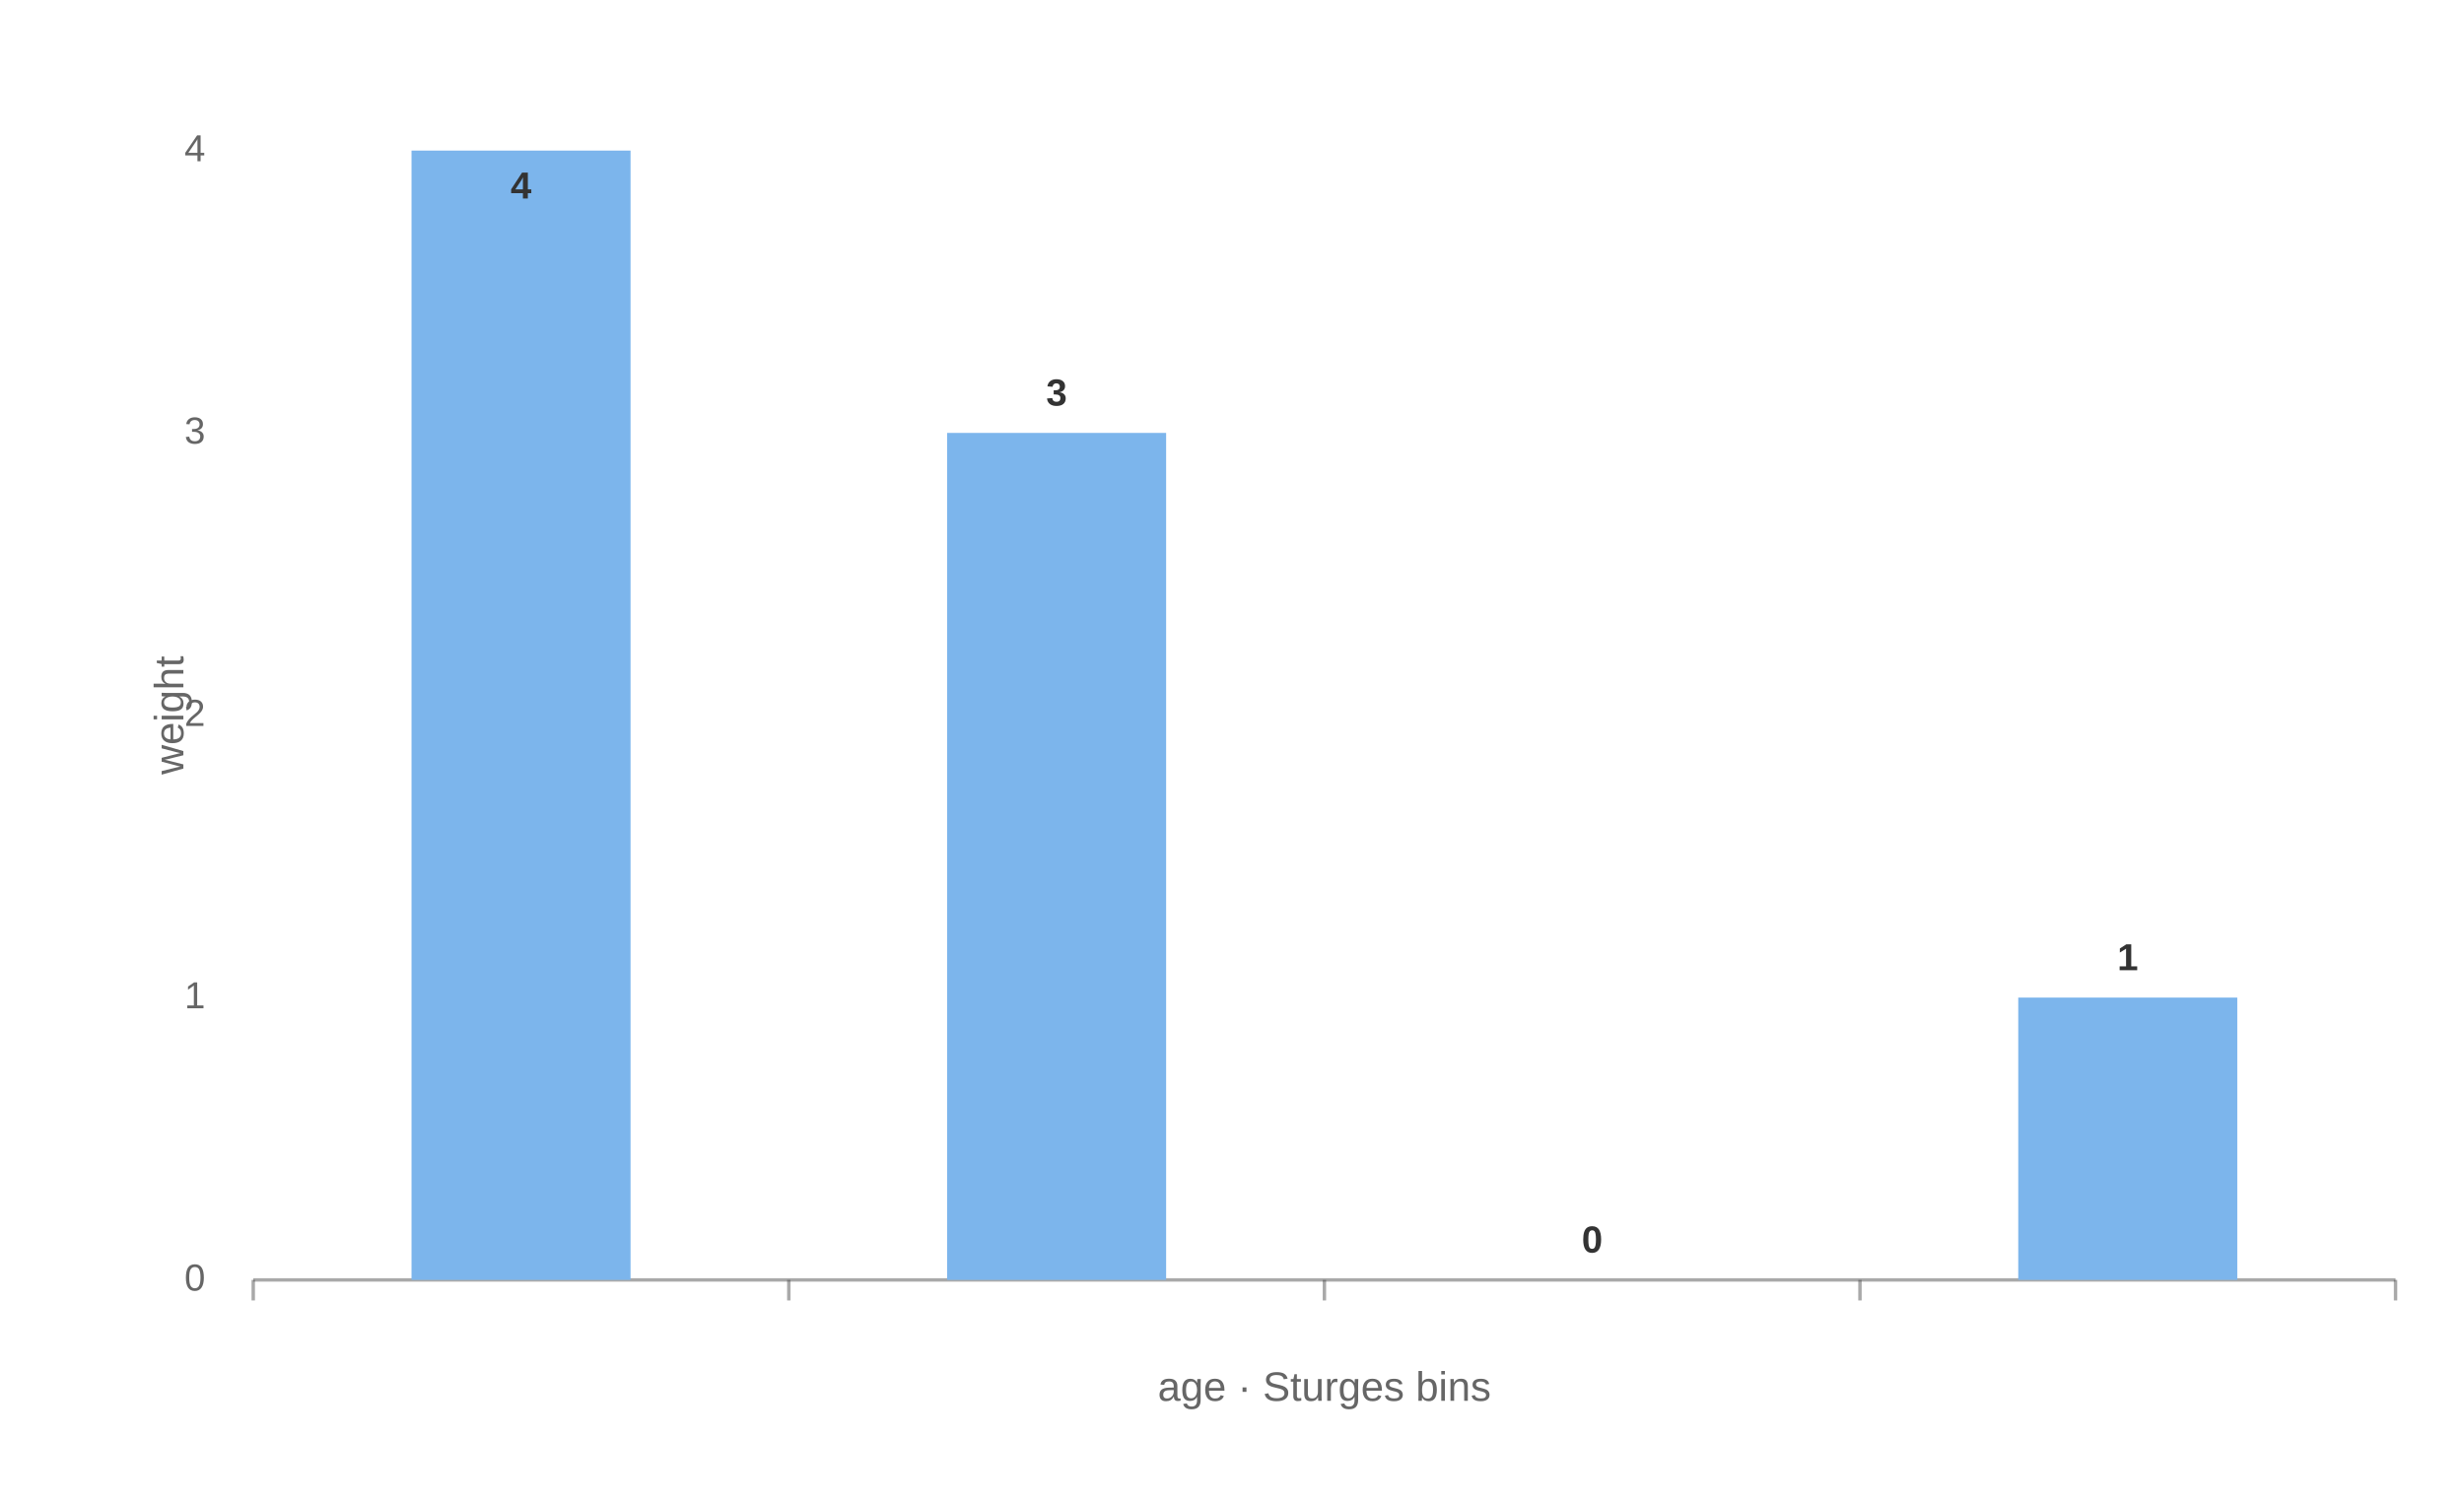
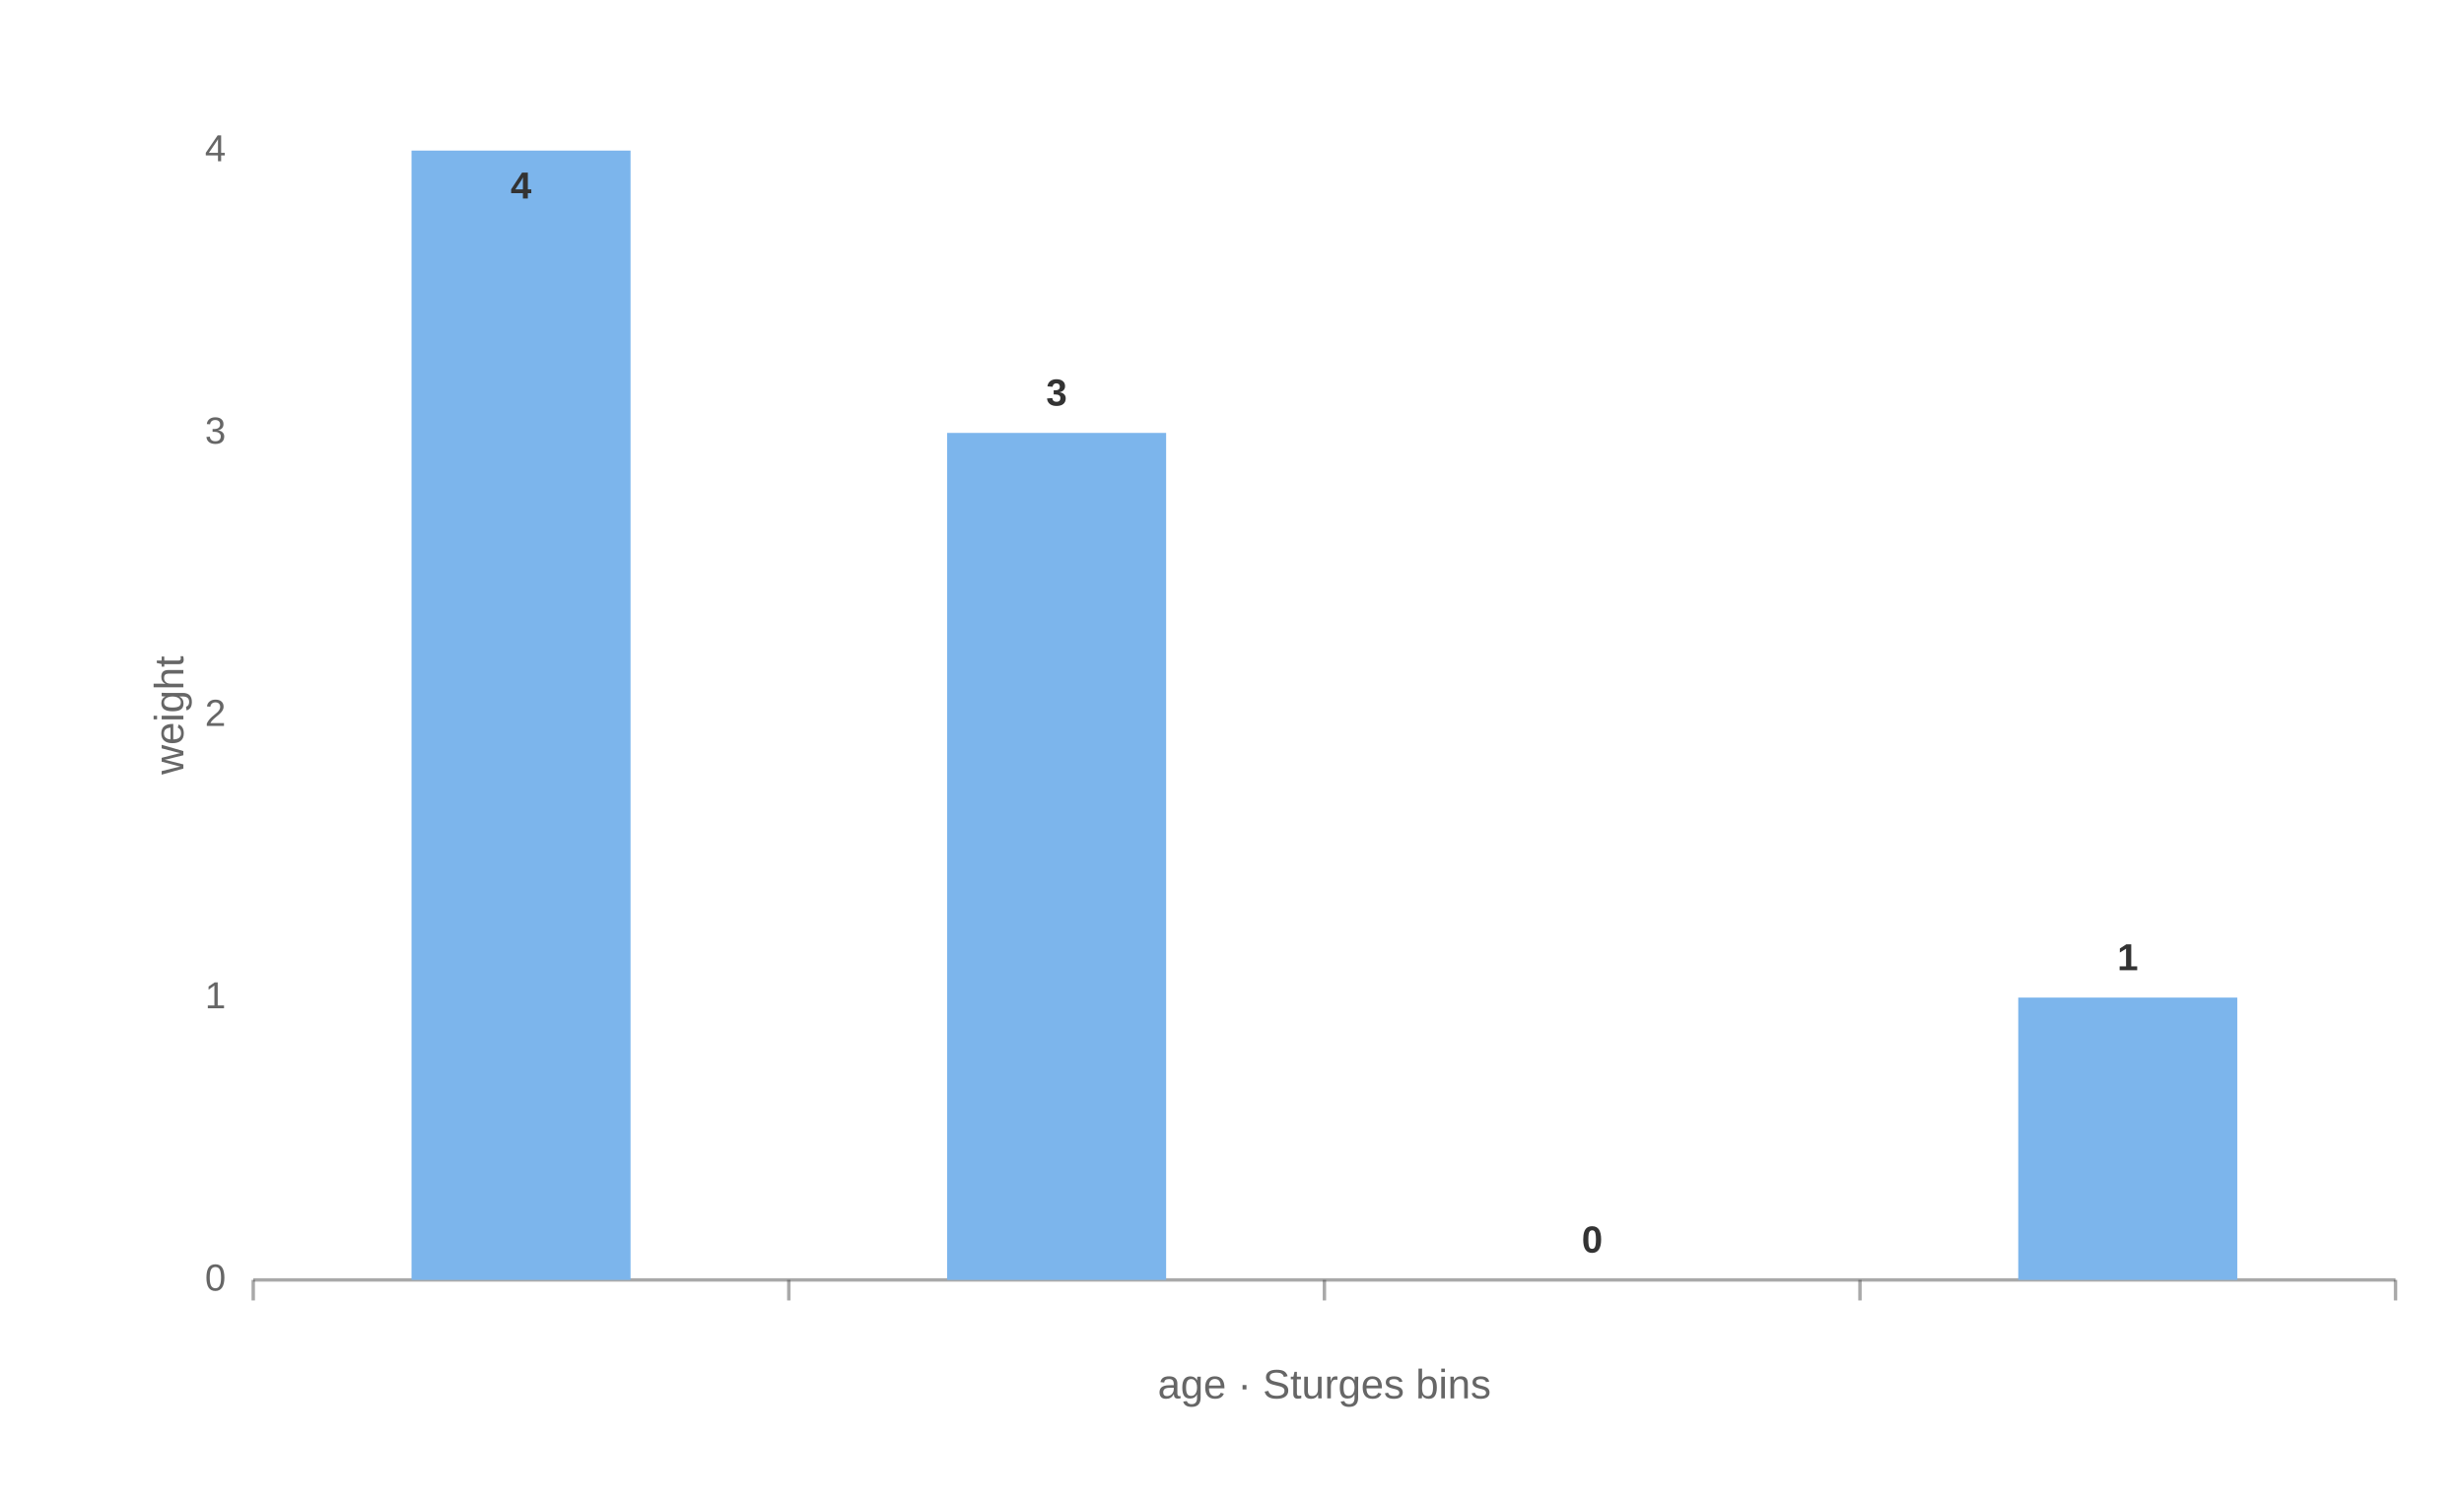
<svg xmlns="http://www.w3.org/2000/svg" width="720" height="440" viewBox="0 0 720 440" role="img" aria-label="hist chart: Mid-20s carry most of the weight mass, 5 rows" aria-labelledby="mv-d02a616b263150ff-title" aria-describedby="mv-d02a616b263150ff-desc" data-markvis="2" data-chart-type="hist" data-id="mv-d02a616b263150ff" font-family="&quot;Lucida Grande&quot;, &quot;Lucida Sans Unicode&quot;, Arial, Helvetica, sans-serif" font-size="12">
  <text x="360" y="26" text-anchor="middle" font-size="18" font-weight="400" fill="#333333" />
  <path d="M74 374 L700 374" fill="none" stroke="#333333" stroke-opacity="0.42" stroke-width="1" />
  <path d="M74 374 L74 380 M230.5 374 L230.5 380 M387 374 L387 380 M543.5 374 L543.5 380 M700 374 L700 380" fill="none" stroke="#333333" stroke-opacity="0.42" stroke-width="1" data-axis-ticks="1" />
  <g fill="#666666" font-size="11" font-weight="400">
-     <text x="60" y="374" text-anchor="end" dominant-baseline="middle">0</text>
-     <text x="60" y="291.5" text-anchor="end" dominant-baseline="middle">1</text>
-     <text x="60" y="209" text-anchor="end" dominant-baseline="middle">2</text>
-     <text x="60" y="126.5" text-anchor="end" dominant-baseline="middle">3</text>
-     <text x="60" y="44" text-anchor="end" dominant-baseline="middle">4</text>
+     <text x="66" y="374" text-anchor="end" dominant-baseline="middle">0</text>
+     <text x="66" y="291.5" text-anchor="end" dominant-baseline="middle">1</text>
+     <text x="66" y="209" text-anchor="end" dominant-baseline="middle">2</text>
+     <text x="66" y="126.5" text-anchor="end" dominant-baseline="middle">3</text>
+     <text x="66" y="44" text-anchor="end" dominant-baseline="middle">4</text>
    <text x="74" y="391" text-anchor="middle" font-size="11" data-full-label="22" />
    <text x="230.5" y="391" text-anchor="middle" font-size="11" data-full-label="27" />
    <text x="387" y="391" text-anchor="middle" font-size="11" data-full-label="31" />
    <text x="543.5" y="391" text-anchor="middle" font-size="11" data-full-label="36" />
    <text x="700" y="391" text-anchor="middle" font-size="11" data-full-label="40" />
  </g>
  <g fill="#666666" font-size="12" font-weight="400" data-axis-titles="1">
    <text x="50.18" y="209" text-anchor="middle" dominant-baseline="middle" transform="rotate(-90 50.18 209)" data-axis="y">weight</text>
-     <text x="387" y="401" text-anchor="middle" dominant-baseline="hanging" data-axis="x">age · Sturges bins</text>
+     <text x="387" y="400.3" text-anchor="middle" dominant-baseline="hanging" data-axis="x">age · Sturges bins</text>
  </g>
  <g>
    <path d="M120.25 374 L184.25 374 L184.25 44 L120.25 44 Z" fill="#7cb5ec" data-bin-left="22" data-bin-right="26.5" data-weight="4" data-count="3" />
    <path d="M276.75 374 L340.75 374 L340.75 126.5 L276.75 126.5 Z" fill="#7cb5ec" data-bin-left="26.5" data-bin-right="31" data-weight="3" data-count="1" />
    <path d="M433.25 374 L497.25 374 L497.25 374 L433.25 374 Z" fill="#7cb5ec" data-bin-left="31" data-bin-right="35.5" data-weight="0" data-count="0" />
    <path d="M589.75 374 L653.75 374 L653.75 291.5 L589.75 291.5 Z" fill="#7cb5ec" data-bin-left="35.5" data-bin-right="40" data-weight="1" data-count="1" />
  </g>
  <g>
    <text x="152.25" y="58" text-anchor="middle" font-size="11" font-weight="700" fill="#333333" data-value-label="22–26.5">4</text>
    <text x="308.75" y="118.5" text-anchor="middle" font-size="11" font-weight="700" fill="#333333" data-value-label="26.5–31">3</text>
    <text x="465.25" y="366" text-anchor="middle" font-size="11" font-weight="700" fill="#333333" data-value-label="31–35.5">0</text>
    <text x="621.75" y="283.5" text-anchor="middle" font-size="11" font-weight="700" fill="#333333" data-value-label="35.5–40">1</text>
  </g>
</svg>
